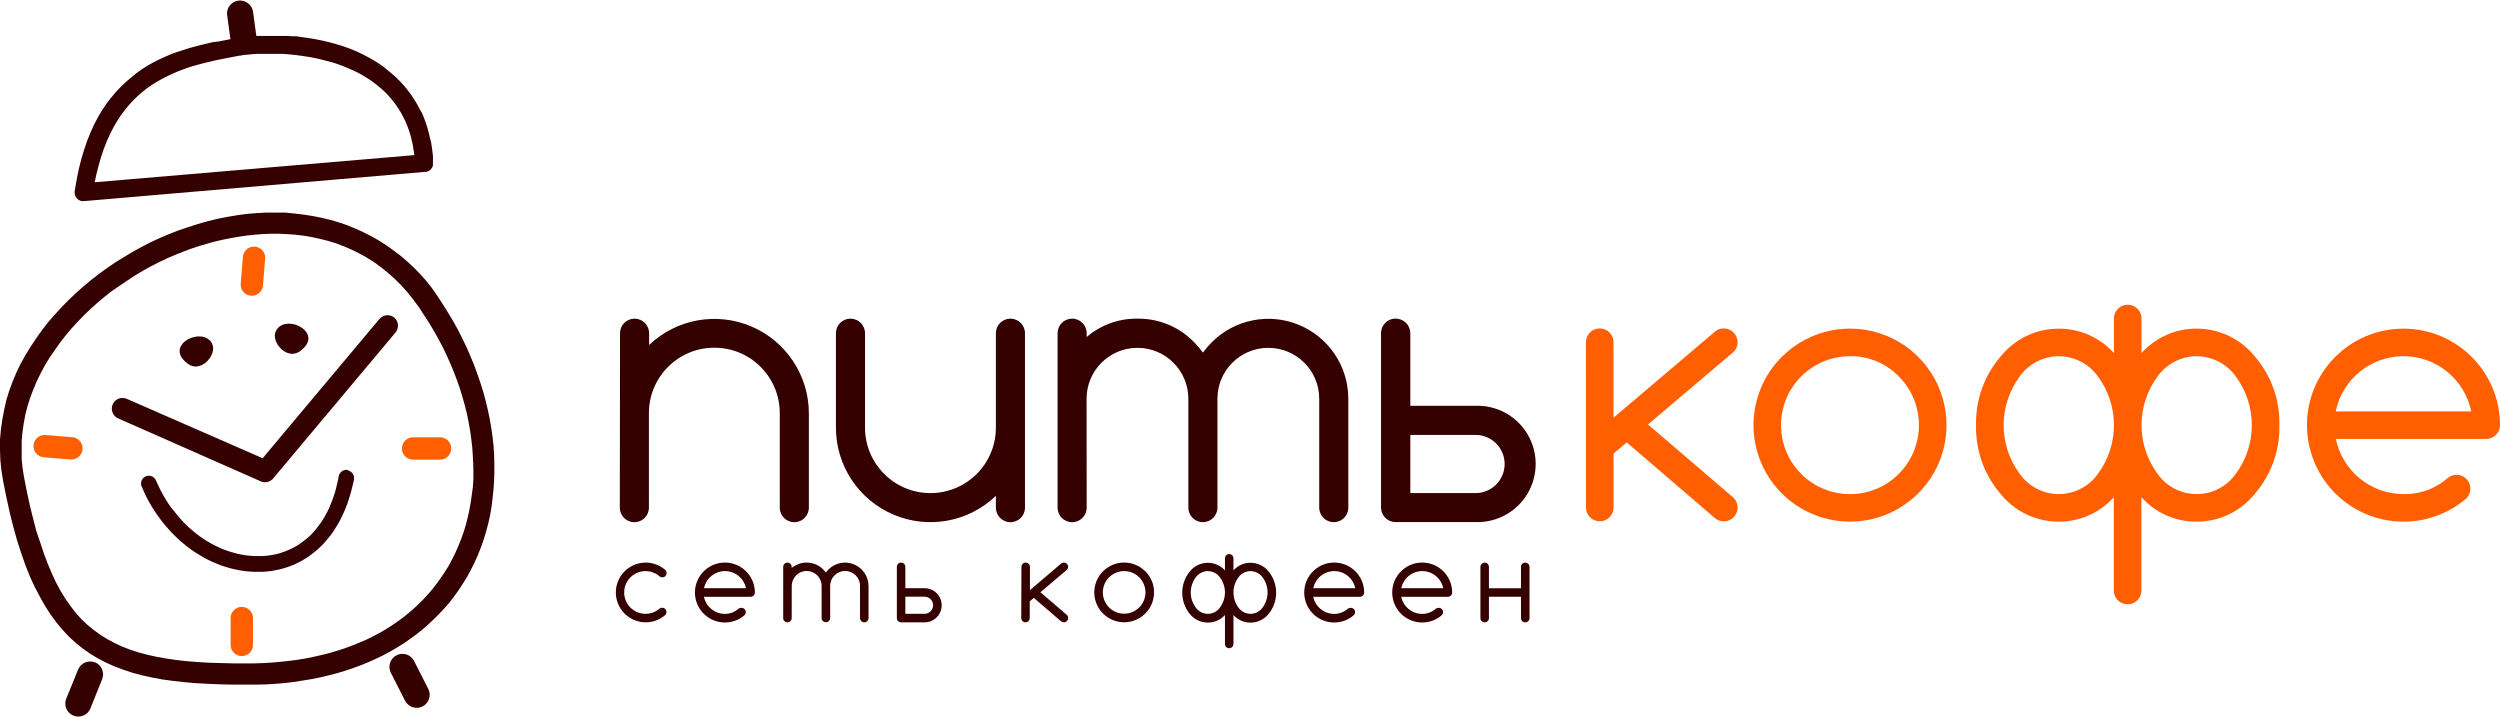
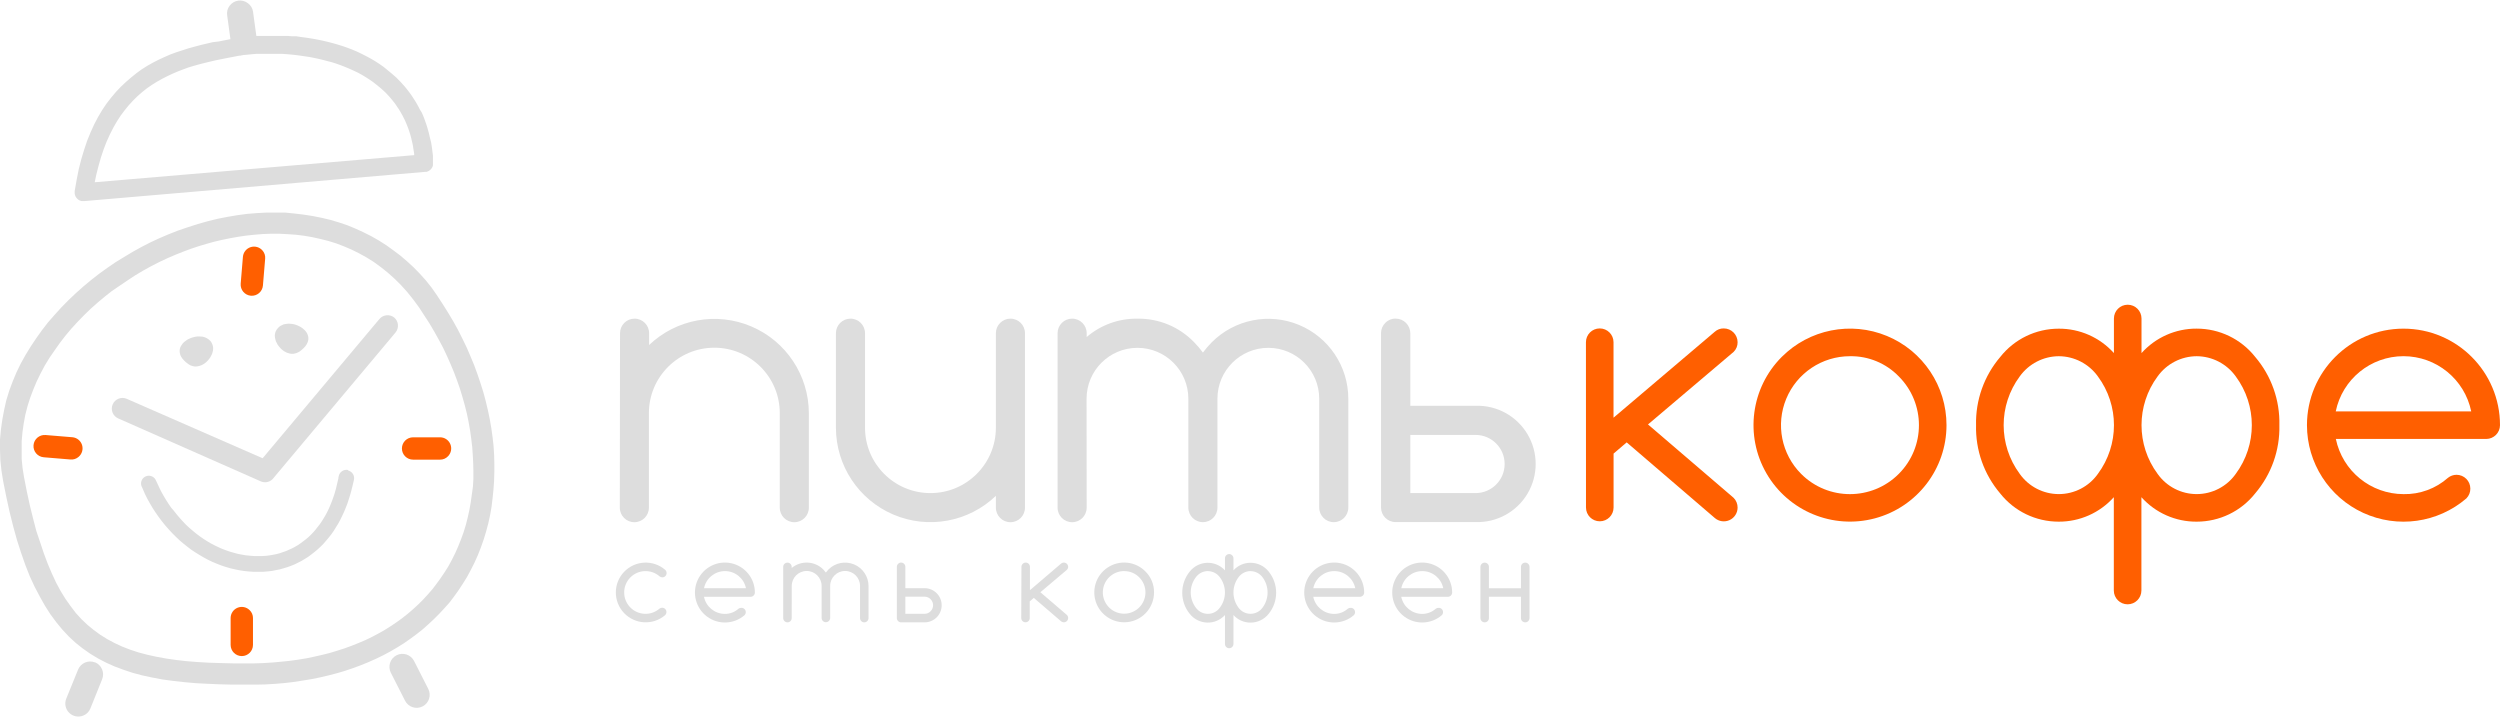
<svg xmlns="http://www.w3.org/2000/svg" viewBox="0 0 482.16 138.2">
  <defs>
-     <style>.cls-1{fill:#ff5f00;}.cls-2{fill:#340000;}</style>
+     <style>.cls-1{fill:#ff5f00;}.cls-2{fill:#ddd;}</style>
  </defs>
  <g id="Layer_2" data-name="Layer 2">
    <g id="Layer_1-2" data-name="Layer 1">
      <path class="cls-1" d="M48.15,117.68a2.15,2.15,0,0,0-3.67,1.52v5.18a2.15,2.15,0,0,0,4.31,0V119.2A2.07,2.07,0,0,0,48.15,117.68Z" />
      <path class="cls-1" d="M86.4,88a2.15,2.15,0,0,0-1.55-3.66l-5.18,0a2.15,2.15,0,0,0,0,4.31l5.18,0A2.07,2.07,0,0,0,86.4,88Z" />
      <path class="cls-1" d="M50.64,48.33a2.15,2.15,0,0,0-3.79,1.21l-.43,5.17a2.15,2.15,0,0,0,4.29.36l.43-5.17A2.07,2.07,0,0,0,50.64,48.33Z" />
      <path class="cls-1" d="M15.16,88.11A2.15,2.15,0,0,0,14,84.33L8.79,83.9a2.15,2.15,0,0,0-.36,4.29l5.17.43A2.07,2.07,0,0,0,15.16,88.11Z" />
      <polygon class="cls-2" points="53.04 65.16 53.1 65.39 53.15 65.62 53.22 65.84 53.34 66.07 53.45 66.28 53.56 66.5 53.72 66.71 53.87 66.89 54.03 67.08 54.2 67.27 54.39 67.44 54.59 67.59 54.79 67.74 55.01 67.85 55.21 67.97 55.45 68.06 55.69 68.13 55.91 68.19 56.16 68.23 56.38 68.23 56.63 68.23 56.87 68.17 57.11 68.12 57.34 68.02 57.59 67.91 57.83 67.76 58.26 67.42 58.62 67.08 58.92 66.74 59.14 66.41 59.31 66.07 59.42 65.75 59.47 65.43 59.47 65.11 59.42 64.81 59.33 64.53 59.2 64.24 59.03 63.98 58.83 63.74 58.58 63.51 58.32 63.29 58.04 63.1 57.73 62.93 57.42 62.78 57.08 62.65 56.74 62.55 56.38 62.48 56.04 62.45 55.69 62.42 55.35 62.45 55.01 62.5 54.67 62.57 54.38 62.71 54.09 62.85 53.81 63.06 53.59 63.29 53.36 63.57 53.19 63.88 53.11 64.08 53.06 64.28 53.02 64.51 53 64.71 53.02 64.94 53.04 65.16" />
      <polygon class="cls-2" points="34.8 68.53 34.97 68.85 35.2 69.19 35.5 69.52 35.85 69.86 36.3 70.2 36.53 70.35 36.77 70.48 37 70.55 37.24 70.63 37.49 70.67 37.73 70.69 37.98 70.67 38.2 70.63 38.44 70.58 38.67 70.5 38.89 70.42 39.1 70.31 39.32 70.18 39.54 70.03 39.73 69.88 39.91 69.71 40.08 69.54 40.25 69.33 40.4 69.14 40.55 68.94 40.66 68.73 40.77 68.51 40.89 68.28 40.96 68.06 41.02 67.83 41.08 67.61 41.09 67.4 41.11 67.17 41.09 66.95 41.05 66.74 41 66.54 40.92 66.33 40.76 66.01 40.55 65.73 40.3 65.51 40.04 65.32 39.74 65.15 39.44 65.03 39.12 64.94 38.78 64.91 38.42 64.89 38.09 64.89 37.73 64.94 37.37 65.02 37.03 65.11 36.7 65.24 36.38 65.38 36.08 65.54 35.8 65.75 35.53 65.95 35.29 66.18 35.1 66.44 34.92 66.71 34.78 66.97 34.69 67.27 34.65 67.57 34.65 67.87 34.71 68.19 34.8 68.53" />
      <path class="cls-2" d="M95.3,87.74,95.19,86,95,84.32l-.24-1.73-.3-1.73-.36-1.73-.41-1.73-.46-1.72-.55-1.75-.58-1.72-.63-1.73-.72-1.73L90,67l-.83-1.71-.86-1.71-.94-1.69-1-1.67-1.05-1.67-1.09-1.66-1-1.43-1.09-1.37L81,52.82l-1.21-1.24L78.51,50.4l-1.3-1.11-1.33-1-1.39-1-1.43-.91-1.46-.83-1.53-.77-1.54-.7L67,43.45l-1.62-.55-1.65-.49L62,42l-1.71-.34-1.75-.27-1.74-.21L55,41,53.21,41l-1.82,0-1.86.1-1.86.15-1.88.25-1.89.32L42,42.19l-1.91.47-1.92.54-1.93.62-2,.68-1.93.77L30.61,46l-1.69.79-1.67.86-1.66.92-1.66,1-1.64,1-1.59,1.09-1.57,1.13L17.58,54,16.1,55.23l-1.46,1.3-1.41,1.34-1.37,1.39-1.3,1.43L9.29,62.14,8.11,63.66,7,65.22,5.93,66.82l-1,1.63L4,70.12l-.83,1.71-.73,1.75-.66,1.78-.56,1.82L.81,79,.45,80.91.18,82.82,0,84.75l0,2,.07,2,.21,2,.32,2,.62,3.1.64,2.93.69,2.76.73,2.63.79,2.46L4.9,109l.86,2.18.93,2,1,1.9,1,1.78,1.07,1.67,1.13,1.52,1.18,1.43,1.24,1.32,1.3,1.2L16,125.1l1.43,1,1.49.9,1.56.81,1.63.73,1.69.63,1.77.59,1.83.49,1.9.41,2,.38,2.07.28,2.14.24,2.24.2,2.31.12,2.38.1,2.48.06,2.55,0,1.92,0L51.2,132l1.84-.11,1.8-.15,1.78-.21,1.74-.27,1.71-.28,1.68-.34,1.65-.39,1.62-.42,1.58-.47,1.55-.53,1.5-.55,1.46-.6,1.43-.64,1.41-.68,1.35-.73,1.32-.77,1.27-.79,1.24-.87,1.2-.88,1.16-.92,1.13-1,1.07-1,1-1,1-1.07,1-1.12.9-1.19.86-1.2.81-1.24.8-1.28.71-1.32.73-1.44.66-1.47.58-1.48.54-1.52.47-1.54.42-1.58.35-1.58.28-1.62L95,96.1l.17-1.65.12-1.66.05-1.67V89.43Zm-4,3.06,0,1.54-.09,1.52L91,95.37l-.21,1.49-.26,1.48-.32,1.45-.36,1.42-.43,1.41L88.92,104l-.55,1.38-.59,1.33-.65,1.3-.65,1.2-.72,1.14L85,111.48l-.79,1.09-.8,1.05-.87,1-.92,1-.94.94-1,.92-1,.86-1.07.85-1.09.79-1.14.77-1.16.73-1.2.68-1.24.66-1.28.62-1.32.56-1.35.54-1.39.51-1.41.45-1.45.44-1.48.37-1.5.34-1.54.32-1.57.26-1.62.22-1.63.17-1.66.15-1.71.11-1.71.06-1.77,0-2.47,0-2.39-.06-2.29-.07-2.2-.13-2.12-.17-2-.23L32,127l-1.86-.34-1.76-.39-1.69-.45-1.61-.53-1.54-.6L22.06,124l-1.4-.75-1.33-.83-1.26-.92-1.22-1-1.15-1.09-1.09-1.2-1-1.32-1-1.41-.92-1.5-.88-1.63L10,110.6l-.79-1.86-.75-2-.71-2.13L7,102.39,6.38,100l-.62-2.51-.58-2.67L4.63,92l-.28-1.74-.17-1.75,0-1.73,0-1.71.15-1.69.24-1.69L4.88,80l.42-1.64.51-1.61.6-1.59.66-1.58.75-1.54.81-1.53.9-1.48,1-1.45,1-1.42,1.07-1.39,1.14-1.36,1.2-1.31,1.24-1.28,1.28-1.24,1.35-1.2,1.37-1.15,1.41-1.11,1.47-1,1.48-1,1.51-1,1.54-.92,1.56-.86,1.58-.81,1.6-.75,1.61-.69,1.41-.56L36.77,48l1.46-.49,1.5-.45,1.53-.43,1.53-.36,1.57-.32,1.56-.28,1.57-.23,1.6-.17,1.57-.13,1.6-.06h1.6l1.59.08,1.57.11,1.58.19,1.58.27,1.54.34,1.56.39,1.53.47,1.5.57,1.49.64,1.44.71,1.43.79,1.41.88,1.37,1,1.34,1.07,1.29,1.15,1.25,1.24,1.22,1.35,1.16,1.45,1.13,1.54,1,1.54,1,1.54.92,1.56.87,1.56L85.42,67l.75,1.58.71,1.6.66,1.58.6,1.59.56,1.6.49,1.61.45,1.6.4,1.6.33,1.6L90.66,83l.22,1.59.19,1.58.11,1.56.08,1.55Z" />
      <path class="cls-2" d="M14.42,37.44l.06.19.05.19.1.16.11.17.13.15.15.13.15.13.17.09.19.07.18.06.19,0,.21,0h.19l65.63-5.63.17,0,.17,0,.15-.06.17-.07.13-.07.13-.09.14-.11.11-.12.12-.13.09-.14.08-.15.06-.15.05-.17v-.17l0-.17v-.17l0-.68,0-.66-.08-.64-.08-.66-.09-.62-.1-.64L83,26.89l-.15-.6-.13-.6-.17-.6-.16-.58-.19-.58L82,23.36l-.2-.56-.22-.55-.24-.55L81,21.16l-.27-.53-.28-.51-.31-.53-.31-.49-.32-.49-.33-.49-.36-.47-.36-.47-.38-.47-.39-.43-.4-.45-.43-.43L76.48,15,76,14.58l-.47-.41-.78-.64L74,12.91l-.83-.58-.85-.55-.87-.51-.88-.47-.89-.45-.88-.42-.9-.38L67,9.21l-.92-.32-.9-.28-.9-.26-.92-.24-.91-.22-.89-.19-.89-.17-.88-.15-.88-.13L58,7.13,57.18,7,56.35,7l-.83-.07-.78,0-.79,0-.75,0-.73,0h-.71l-1.32,0-1,0-.64-4.67a2.41,2.41,0,0,0-1-1.65,2.49,2.49,0,0,0-3.5.48,2.41,2.41,0,0,0-.49,1.85l.63,4.61-1.12.22-1.15.23L41,8.14l-1.14.27-1.18.28L37.52,9l-1.16.32-1.17.38L34,10.08l-1.16.43L31.72,11l-1.13.52-1.11.57-1.1.62-1.07.68-1,.73-1,.81-1,.86-1,.94-.95,1-.9,1.07L20.53,20l-.83,1.24-.79,1.33L18.16,24l-.69,1.52-.66,1.62-.58,1.73-.55,1.82-.49,1.93-.41,2.07-.38,2.16,0,.21,0,.18Zm4.15-3.74L19,32l.47-1.65L20,28.77l.57-1.47.62-1.37.66-1.3.69-1.2.73-1.13.75-1,.81-1,.85-.92.86-.85.88-.77.92-.73.95-.66,1-.62,1-.56,1-.51,1-.47,1-.43,1.05-.4,1-.37,1.07-.32,1.07-.3,1.1-.28,1.09-.26,1.07-.25L44,11.15l.95-.18,1.19-.23.17,0,.38-.08.33-.06.1,0,.76-.07.78-.08.79-.06h.82l.8,0h1.69l.85,0,.86,0,.87.06.88.08.87.09.88.12.88.13.88.13.87.17.88.19.86.21.87.23L64,12l.84.27.85.3.82.32.81.34.81.36L69,14l.77.42.75.45.73.47.71.49.67.53.67.54.36.32.36.32.34.32.32.34.32.34.31.36.3.36.29.36.28.35.26.38.26.4.26.37.24.4.22.39.23.41.21.42.21.41.19.43.18.43.17.43.17.45.15.45.15.46.13.45.12.47.11.49.11.46.1.49.07.51.08.49.08.51,0,.25L18.27,35.15Z" />
      <path class="cls-2" d="M76.07,61.27a2.07,2.07,0,0,0-2.9.26L50.65,88.38,24.45,76.92h0A2.06,2.06,0,0,0,22.8,80.7h0l0,0h0l27.41,12.1h0a2.06,2.06,0,0,0,2.34-.37c.09-.09,23.73-28.3,23.73-28.3a2.07,2.07,0,0,0-.26-2.9Z" />
      <path class="cls-2" d="M18.33,127.76a2.52,2.52,0,0,0-3.27,1.38l-2.28,5.6a2.51,2.51,0,0,0,3.3,3.26,2.42,2.42,0,0,0,1.35-1.36L19.7,131a2.52,2.52,0,0,0-1.38-3.27Z" />
      <path class="cls-2" d="M79.86,127.48a2.51,2.51,0,0,0-4.48,2.27l2.74,5.39a2.51,2.51,0,0,0,4.48-2.27Z" />
      <path class="cls-2" d="M67.16,90.65a1.52,1.52,0,0,0-1.82,1.13l-.07.3h0l0,.15-.47,2-.07.25-.22.77-.25.73L64,96.7l-.28.7-.29.68-.32.66-.34.64-.36.6-.36.58-.4.58-.41.52-.41.53-.43.49-.45.47-.47.45L59,104l-.51.39-.51.38-.52.36-.55.32-.56.3-.58.26-.58.26-.61.21-.6.21-.63.17-.65.13-.63.11-.68.09-.77.05-.79,0H49l-.79-.06-.79-.08-.76-.13-.79-.15-.77-.21-.77-.22-.75-.26-.75-.28-.75-.34-.73-.35-.74-.39-.71-.42-.7-.45-.7-.49-.68-.51-.66-.55-.66-.56-.62-.58-.61-.64-.58-.64-.58-.68-.54-.69L33,97.9l-.51-.75L32,96.38l-.47-.79-.45-.81-.26-.53L30,92.5a1.5,1.5,0,0,0-2.72,1.23l.24.53h0l.43,1,.06.12.41.82.51.92.29.49.23.39.57.87.59.84.6.81.64.79.66.75.68.74.69.69.71.68.75.64.75.6.76.58.79.53.81.5.83.49.82.44.85.41.87.36.86.34.86.28.88.26.9.21.88.18.91.14.9.09.93.06.9,0,.92,0,.9-.08.79-.09.74-.15.78-.15.73-.21.73-.22.71-.26.7-.28.68-.34.65-.33.66-.4.64-.4.6-.45.6-.47.58-.48.57-.53.54-.54.5-.58.51-.6.49-.62.47-.66.43-.7.43-.69.4-.73.37-.75.36-.77.34-.81.32-.82.15-.44.13-.41.27-.86.25-.9.13-.55.06-.2.29-1.25a1.52,1.52,0,0,0-1.13-1.82Z" />
      <path class="cls-1" d="M305.87,66a2.66,2.66,0,0,1,5.32,0V80.56L330.7,64a2.53,2.53,0,0,1,1.76-.66A2.67,2.67,0,0,1,335.12,66a2.53,2.53,0,0,1-.76,1.86l-16.52,14,16.52,14.16a2.65,2.65,0,0,1,.76,1.89,2.66,2.66,0,0,1-4.39,2l-17-14.59-2.53,2.16v10.4a2.66,2.66,0,0,1-5.32,0Z" />
      <path class="cls-1" d="M375.41,82a18.61,18.61,0,1,1-31.78-13.16A18.61,18.61,0,0,1,375.41,82ZM356.79,68.7a13.3,13.3,0,0,0-9.41,22.7A13.3,13.3,0,0,0,366.2,72.59,12.81,12.81,0,0,0,356.79,68.7Z" />
      <path class="cls-1" d="M407.7,61.43a2.66,2.66,0,0,1,5.32,0V68.1a14.19,14.19,0,0,1,10.64-4.72,14.36,14.36,0,0,1,11.28,5.45A19.55,19.55,0,0,1,439.61,82a19.55,19.55,0,0,1-4.67,13.16,14.36,14.36,0,0,1-11.28,5.45A14.19,14.19,0,0,1,413,95.89v18a2.66,2.66,0,0,1-5.32,0v-18a14.19,14.19,0,0,1-10.64,4.72,14.36,14.36,0,0,1-11.28-5.45A19.55,19.55,0,0,1,381.11,82a19.55,19.55,0,0,1,4.67-13.16,14.36,14.36,0,0,1,11.28-5.45A14.19,14.19,0,0,1,407.7,68.1ZM397.07,68.7a9.34,9.34,0,0,0-7.53,3.89,15.79,15.79,0,0,0,0,18.81,9.23,9.23,0,0,0,15.06,0,15.79,15.79,0,0,0,0-18.81A9.34,9.34,0,0,0,397.07,68.7Zm26.59,0a9.34,9.34,0,0,0-7.53,3.89,15.79,15.79,0,0,0,0,18.81,9.23,9.23,0,0,0,15.06,0,15.79,15.79,0,0,0,0-18.81A9.34,9.34,0,0,0,423.66,68.7Z" />
      <path class="cls-1" d="M473.78,91.57a2.67,2.67,0,0,1,2.66,2.66,2.64,2.64,0,0,1-.76,1.89A18.62,18.62,0,0,1,444.93,82a18.61,18.61,0,1,1,37.23,0,2.67,2.67,0,0,1-2.66,2.66h-29a13.36,13.36,0,0,0,13.06,10.64,12.55,12.55,0,0,0,8.58-3.16A2.65,2.65,0,0,1,473.78,91.57Zm2.83-12.23a13.34,13.34,0,0,0-26.13,0Z" />
      <path class="cls-2" d="M119.58,64.26a2.8,2.8,0,0,1,5.61,0v2.28A18.23,18.23,0,0,1,156,79.68V97.91a2.8,2.8,0,0,1-5.61,0V79.68a12.62,12.62,0,0,0-25.24,0V97.91a2.8,2.8,0,0,1-5.61,0Z" />
      <path class="cls-2" d="M197.68,97.91a2.8,2.8,0,0,1-5.61,0V95.63a18.23,18.23,0,0,1-30.85-13.14V64.26a2.8,2.8,0,0,1,5.61,0V82.48a12.62,12.62,0,0,0,25.24,0V64.26a2.8,2.8,0,0,1,5.61,0Z" />
      <path class="cls-2" d="M209.58,97.91a2.8,2.8,0,0,1-5.61,0V64.26a2.8,2.8,0,0,1,5.61,0V65a14.69,14.69,0,0,1,9.81-3.54A14.86,14.86,0,0,1,230.3,66,17.25,17.25,0,0,1,232,68a17.25,17.25,0,0,1,1.72-2,15.42,15.42,0,0,1,26.32,10.9v21a2.8,2.8,0,0,1-5.61,0v-21a9.81,9.81,0,1,0-19.63,0v21a2.8,2.8,0,0,1-5.61,0v-21a9.81,9.81,0,1,0-19.63,0Z" />
      <path class="cls-2" d="M272,64.26v14h12.62a11.22,11.22,0,1,1,0,22.43H269.15a2.81,2.81,0,0,1-2.8-2.8V64.19a2.76,2.76,0,0,1,.84-1.93,2.67,2.67,0,0,1,2-.81,2.81,2.81,0,0,1,2.8,2.8ZM284.58,95.1a5.61,5.61,0,0,0,0-11.22H272V95.1Z" />
      <path class="cls-2" d="M127.71,117.21a.78.78,0,0,1,.58.24.79.79,0,0,1,.24.58.87.87,0,0,1-.25.61,5.76,5.76,0,1,1,0-8.75.81.81,0,0,1,.28.64.77.77,0,0,1-.24.58.8.8,0,0,1-.59.24.81.81,0,0,1-.52-.19,4.12,4.12,0,1,0,0,6.21A.81.81,0,0,1,127.71,117.21Z" />
      <path class="cls-2" d="M143,117.23a.81.81,0,0,1,.59.24.8.8,0,0,1,.24.59.82.82,0,0,1-.24.59,5.78,5.78,0,1,1,2-4.37.83.83,0,0,1-.82.82h-9a4.13,4.13,0,0,0,4,3.3,3.91,3.91,0,0,0,2.66-1A.81.81,0,0,1,143,117.23Zm.87-3.79a4.13,4.13,0,0,0-8.09,0Z" />
      <path class="cls-2" d="M152.69,119.21a.82.82,0,0,1-.82.82.83.83,0,0,1-.82-.82v-9.88a.83.83,0,0,1,.82-.82.82.82,0,0,1,.82.82v.21a4.53,4.53,0,0,1,6.09.29,5.28,5.28,0,0,1,.5.59,5.27,5.27,0,0,1,.5-.59,4.53,4.53,0,0,1,7.73,3.2v6.18a.83.83,0,0,1-.82.82.78.78,0,0,1-.58-.24.79.79,0,0,1-.24-.58V113a2.88,2.88,0,1,0-5.76,0v6.18a.83.83,0,0,1-.82.82.8.8,0,0,1-.59-.24.79.79,0,0,1-.24-.58V113a2.88,2.88,0,0,0-5.76,0Z" />
      <path class="cls-2" d="M174.61,109.32v4.12h3.71a3.29,3.29,0,1,1,0,6.59h-4.53a.83.83,0,0,1-.82-.82v-9.9a.81.81,0,0,1,.25-.57.78.78,0,0,1,.57-.24.82.82,0,0,1,.82.82Zm3.71,9.06a1.59,1.59,0,0,0,1.16-.49,1.64,1.64,0,0,0,0-2.32,1.59,1.59,0,0,0-1.16-.49h-3.71v3.3Z" />
      <path class="cls-2" d="M197,109.32a.83.83,0,0,1,.82-.82.82.82,0,0,1,.82.82v4.5l6-5.12a.83.83,0,0,1,1.37.61.81.81,0,0,1-.24.58l-5.12,4.33,5.12,4.39a.82.82,0,0,1,.24.59.83.83,0,0,1-1.36.63l-5.27-4.52-.78.67v3.22a.82.82,0,0,1-.82.82.83.83,0,0,1-.82-.82Z" />
      <path class="cls-2" d="M222.57,114.26a5.76,5.76,0,1,1-1.69-4.08A5.57,5.57,0,0,1,222.57,114.26Zm-5.76-4.12a4.11,4.11,0,1,0,2.91,1.21A4,4,0,0,0,216.81,110.15Z" />
      <path class="cls-2" d="M236.25,107.68a.82.82,0,0,1,.82-.82.83.83,0,0,1,.82.82V110a4.39,4.39,0,0,1,3.29-1.46,4.46,4.46,0,0,1,3.5,1.69,6.49,6.49,0,0,1,0,8.16,4.46,4.46,0,0,1-3.5,1.69,4.39,4.39,0,0,1-3.29-1.46v5.58a.83.83,0,0,1-.82.82.82.82,0,0,1-.82-.82v-5.58a4.46,4.46,0,0,1-6.79-.23,6.47,6.47,0,0,1,0-8.16,4.46,4.46,0,0,1,6.79-.23Zm-3.3,2.46a2.89,2.89,0,0,0-2.33,1.21,4.87,4.87,0,0,0,0,5.83,2.85,2.85,0,0,0,4.66,0,4.87,4.87,0,0,0,0-5.83A2.89,2.89,0,0,0,233,110.15Zm8.23,0a2.91,2.91,0,0,0-2.33,1.21,4.9,4.9,0,0,0,0,5.83,2.86,2.86,0,0,0,4.66,0,4.9,4.9,0,0,0,0-5.83A2.91,2.91,0,0,0,241.19,110.15Z" />
      <path class="cls-2" d="M260.51,117.23a.81.81,0,0,1,.59.24.8.8,0,0,1,.24.59.82.82,0,0,1-.24.59,5.78,5.78,0,1,1,2-4.37.83.83,0,0,1-.82.82h-9a4.13,4.13,0,0,0,4,3.3,3.91,3.91,0,0,0,2.66-1A.81.81,0,0,1,260.51,117.23Zm.87-3.79a4.13,4.13,0,0,0-8.09,0Z" />
      <path class="cls-2" d="M277.48,117.23a.81.81,0,0,1,.59.24.8.8,0,0,1,.24.59.82.82,0,0,1-.24.59,5.78,5.78,0,1,1,2-4.37.83.83,0,0,1-.82.82h-9a4.13,4.13,0,0,0,4,3.3,3.91,3.91,0,0,0,2.66-1A.81.81,0,0,1,277.48,117.23Zm.87-3.79a4.13,4.13,0,0,0-8.09,0Z" />
      <path class="cls-2" d="M287.16,115.09v4.12a.82.82,0,0,1-.82.82.83.83,0,0,1-.82-.82v-9.88a.83.83,0,0,1,.82-.82.82.82,0,0,1,.82.82v4.12h6.18v-4.12a.78.78,0,0,1,.24-.58.8.8,0,0,1,.59-.24.83.83,0,0,1,.82.82v9.88a.83.83,0,0,1-.82.82.8.8,0,0,1-.59-.24.78.78,0,0,1-.24-.58v-4.12Z" />
    </g>
  </g>
</svg>
